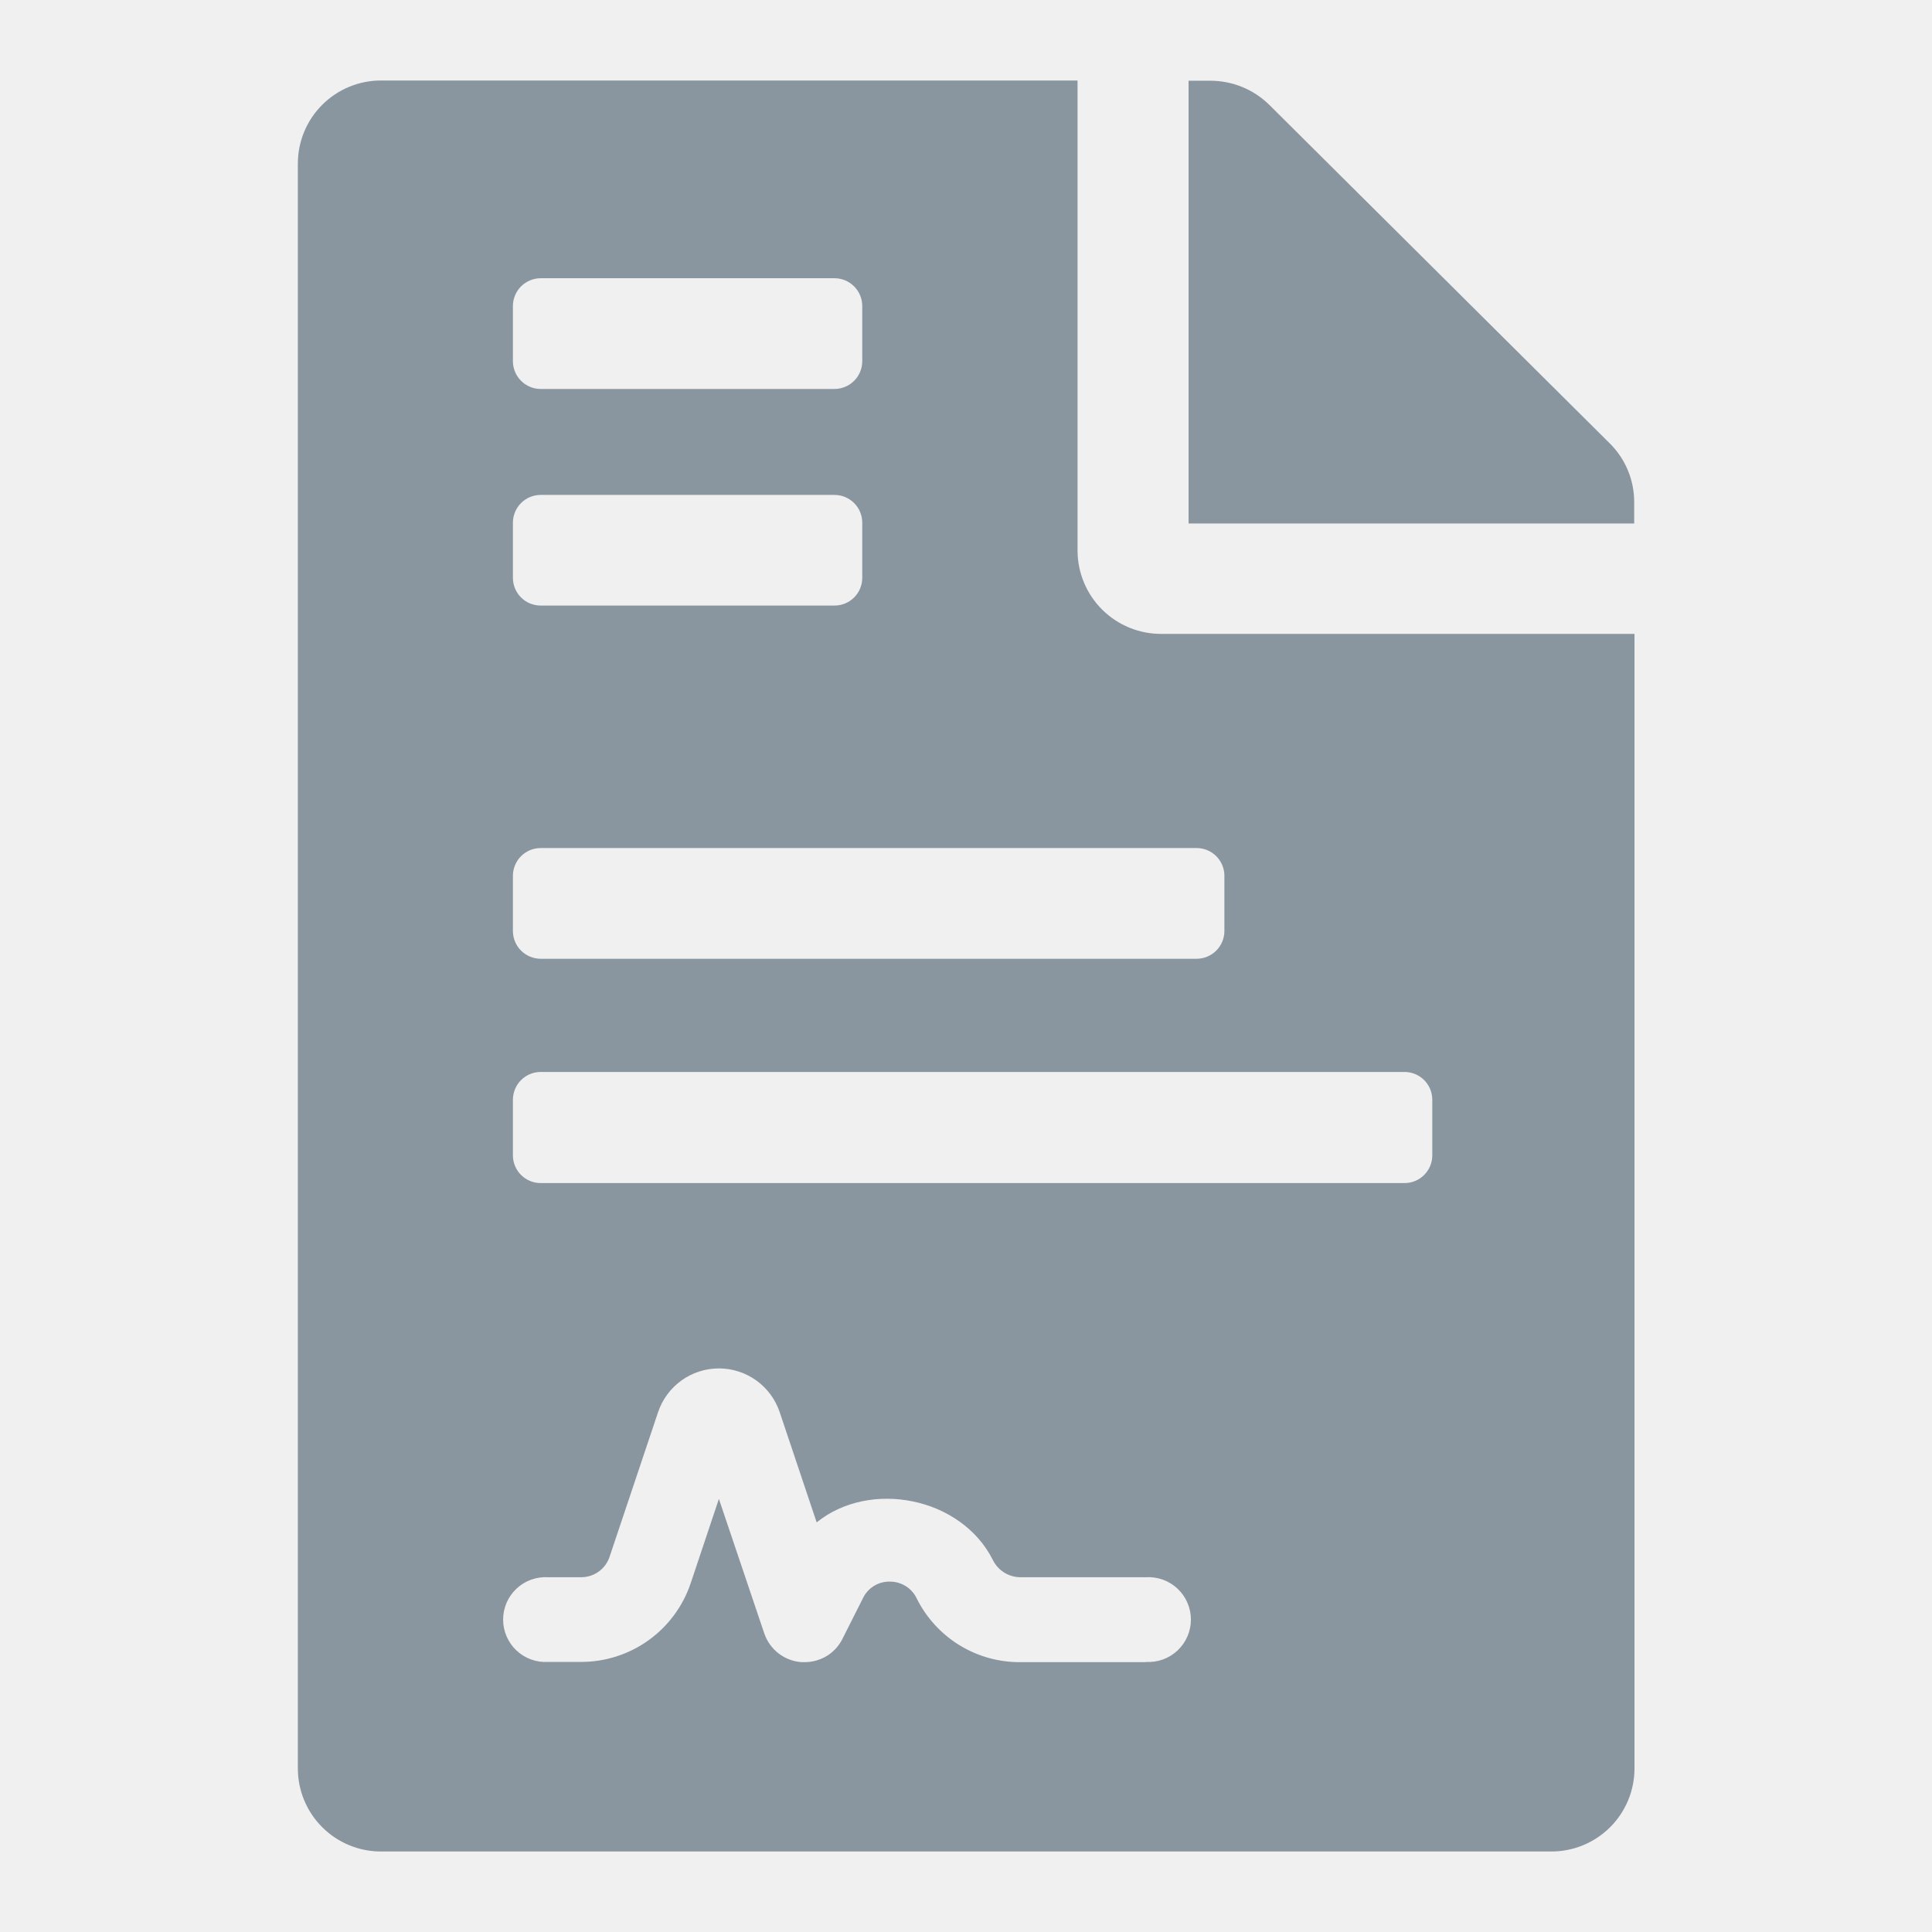
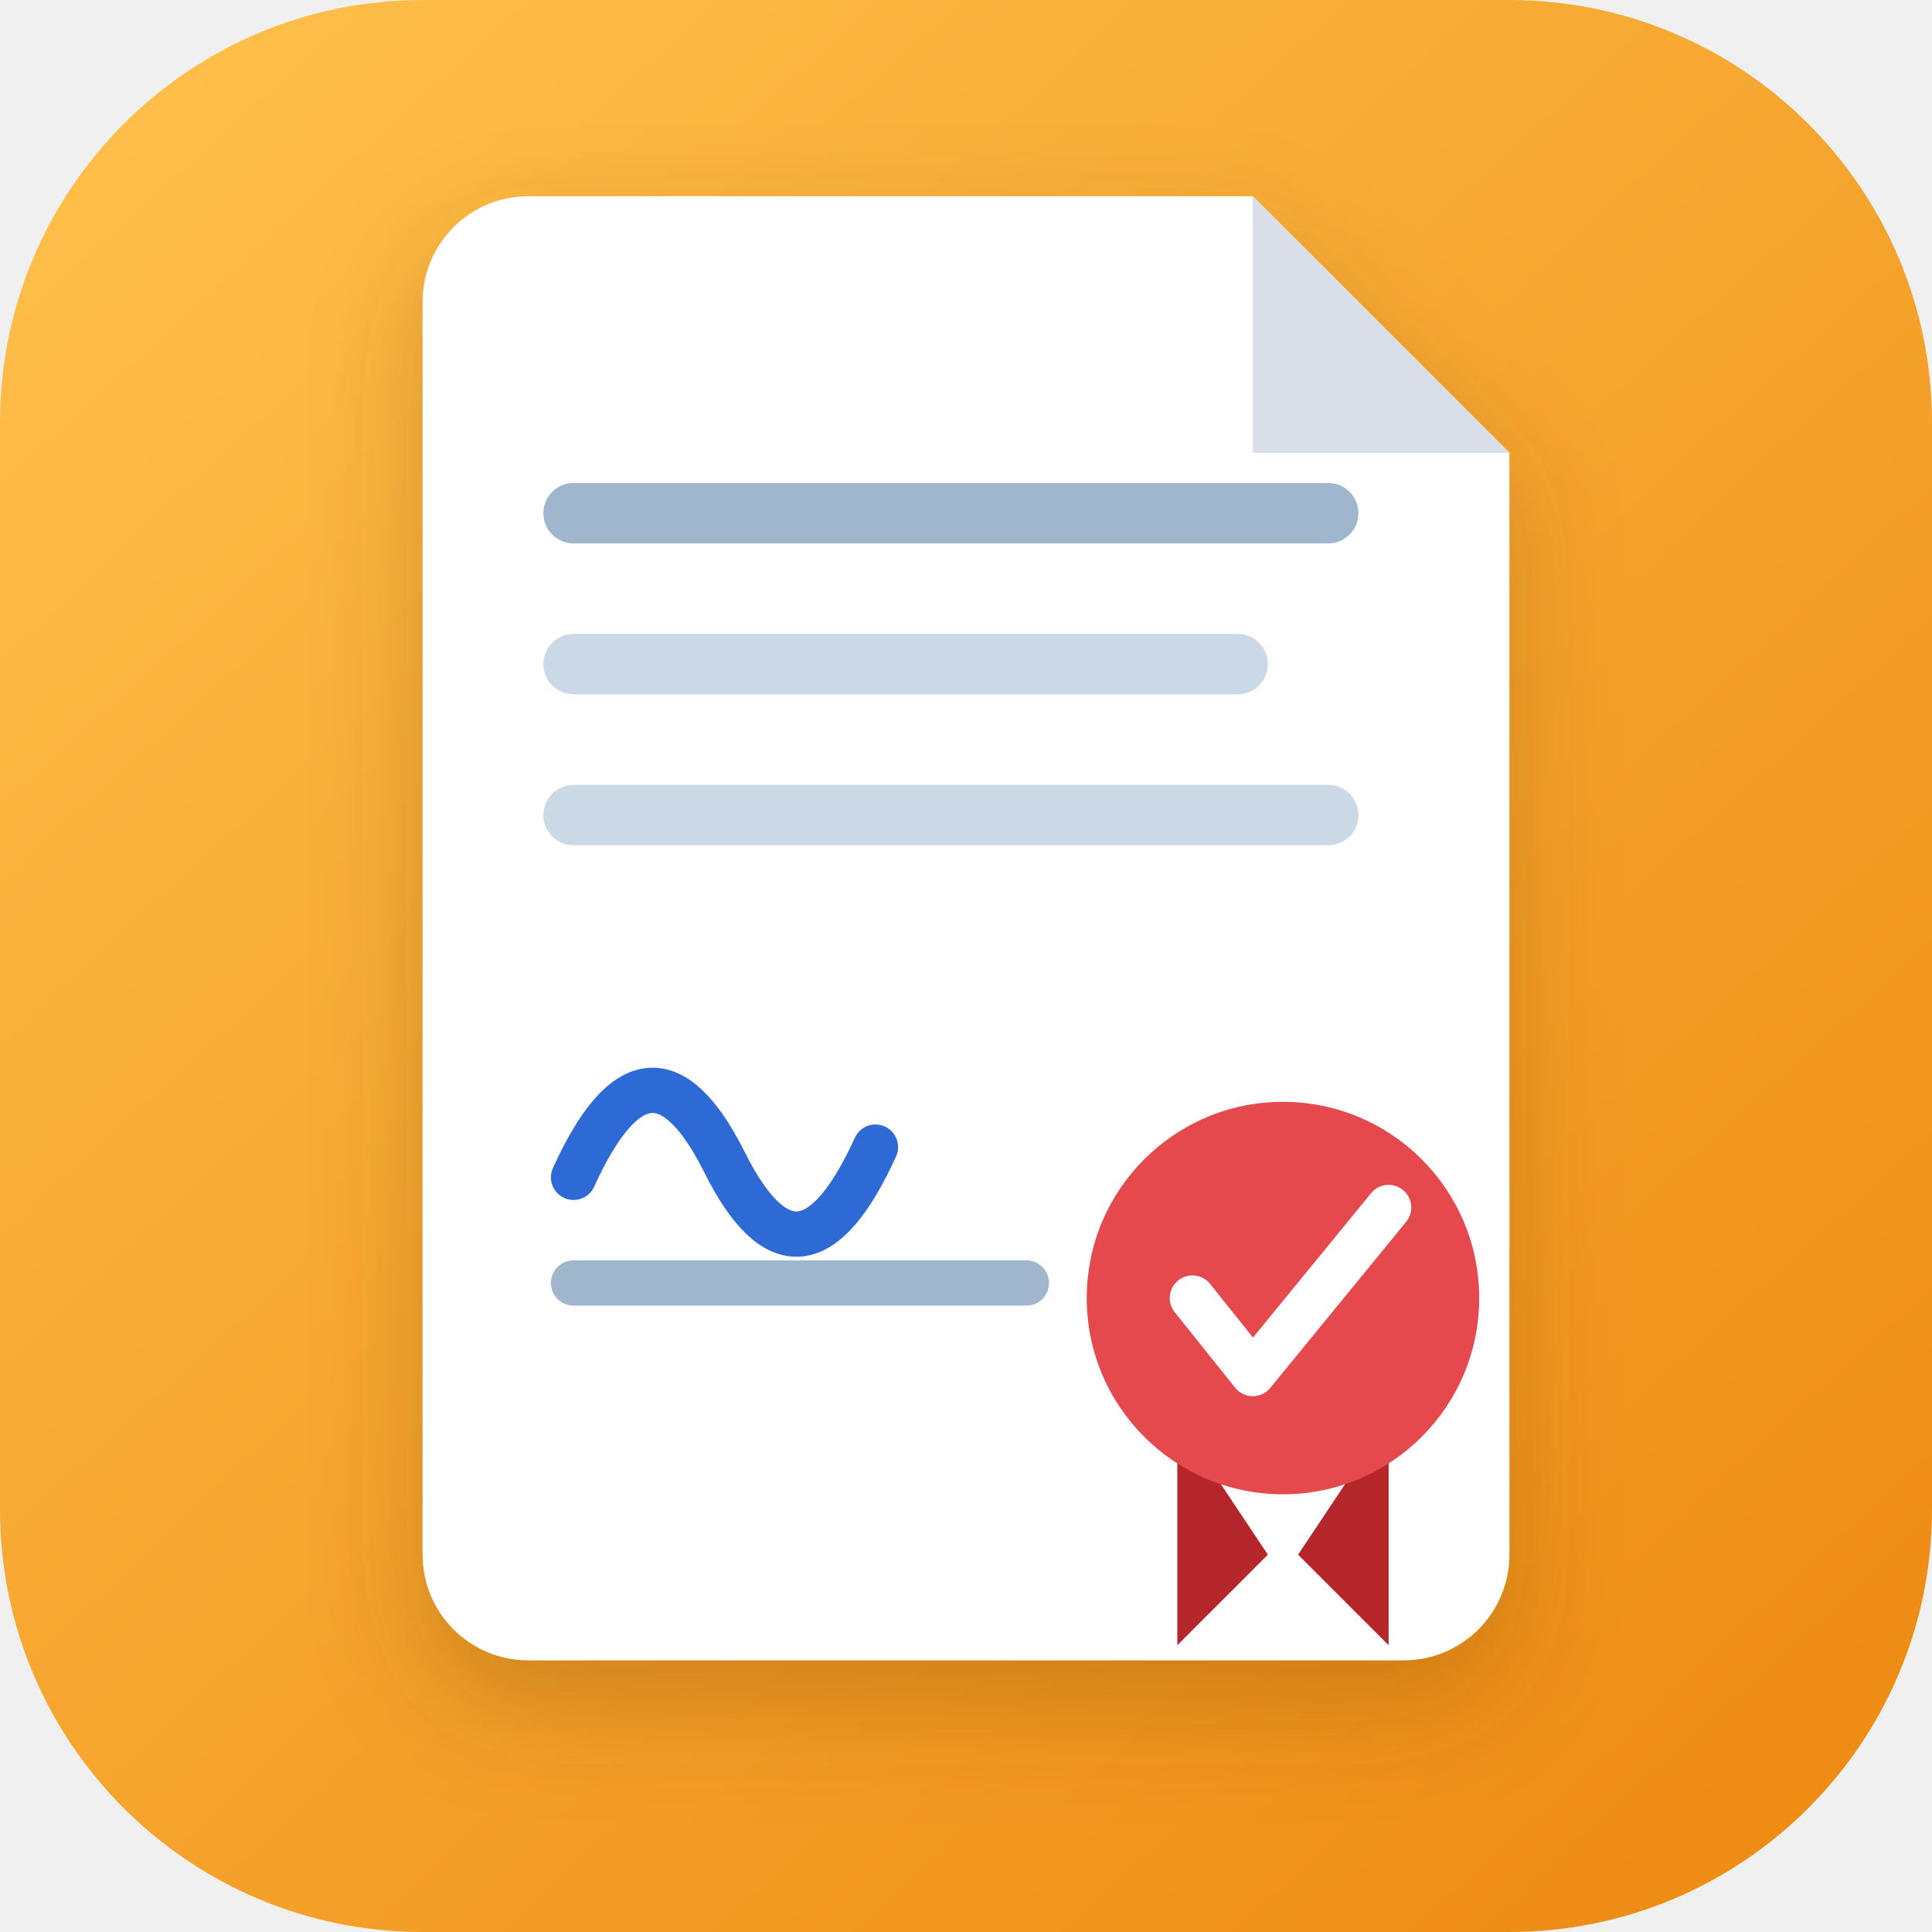
- <svg xmlns="http://www.w3.org/2000/svg" width="240" height="240" viewBox="0 0 240 240" fill="none">
-   <g clip-path="url(#clip0_8254_391046)">
-     <path d="M200.01 55.119L157.684 13.032C155.724 11.1 153.081 10.021 150.329 10.029H147.65V65.029H203.004V62.408C203.012 61.055 202.752 59.715 202.238 58.464C201.724 57.212 200.967 56.076 200.01 55.119Z" fill="#89969F" />
-     <path d="M133.857 68.434V10H47.378C46.019 9.992 44.671 10.254 43.413 10.768C42.155 11.283 41.011 12.041 40.047 12.999C39.082 13.957 38.317 15.097 37.794 16.351C37.271 17.606 37.001 18.952 37 20.311V219.689C37.001 221.048 37.271 222.394 37.794 223.649C38.317 224.904 39.082 226.043 40.047 227.001C41.011 227.959 42.155 228.717 43.413 229.232C44.671 229.746 46.019 230.008 47.378 230H192.664C194.024 230.008 195.371 229.746 196.629 229.232C197.888 228.717 199.032 227.959 199.996 227.001C200.96 226.043 201.726 224.904 202.249 223.649C202.772 222.394 203.041 221.048 203.043 219.689V78.745H144.236C141.494 78.748 138.863 77.664 136.918 75.732C134.973 73.8 133.873 71.176 133.857 68.434ZM63.716 38.007C63.717 37.553 63.807 37.105 63.982 36.686C64.157 36.268 64.412 35.888 64.734 35.568C65.055 35.248 65.437 34.995 65.856 34.823C66.275 34.65 66.725 34.562 67.178 34.563H103.65C104.104 34.562 104.553 34.65 104.973 34.823C105.392 34.995 105.773 35.248 106.095 35.568C106.416 35.888 106.672 36.268 106.847 36.686C107.021 37.105 107.112 37.553 107.113 38.007V44.884C107.108 45.798 106.741 46.673 106.092 47.317C105.442 47.961 104.565 48.321 103.65 48.318H67.178C66.264 48.321 65.386 47.961 64.737 47.317C64.088 46.673 63.721 45.798 63.716 44.884V38.007ZM63.716 64.914C63.721 64 64.088 63.125 64.737 62.481C65.386 61.837 66.264 61.477 67.178 61.48H103.65C104.565 61.477 105.442 61.837 106.092 62.481C106.741 63.125 107.108 64 107.113 64.914V71.791C107.112 72.244 107.021 72.693 106.846 73.111C106.672 73.528 106.416 73.908 106.094 74.227C105.773 74.546 105.391 74.798 104.972 74.969C104.552 75.141 104.103 75.228 103.65 75.225H67.178C66.725 75.228 66.276 75.141 65.857 74.969C65.437 74.798 65.056 74.546 64.734 74.227C64.413 73.908 64.157 73.528 63.982 73.111C63.807 72.693 63.717 72.244 63.716 71.791V64.914ZM142.361 206.479H126.712C124.057 206.491 121.451 205.761 119.189 204.372C116.926 202.983 115.096 200.989 113.904 198.617C113.609 197.971 113.132 197.426 112.533 197.045C111.934 196.665 111.237 196.467 110.528 196.474C109.838 196.461 109.159 196.646 108.57 197.008C107.982 197.369 107.51 197.89 107.209 198.511L104.664 203.562C104.237 204.434 103.574 205.169 102.751 205.685C101.911 206.202 100.945 206.477 99.958 206.479H99.585C98.542 206.409 97.544 206.03 96.716 205.391C95.889 204.753 95.269 203.883 94.936 202.892L89.303 186.201L85.783 196.723C84.817 199.561 82.987 202.025 80.549 203.77C78.112 205.515 75.188 206.452 72.19 206.45H68.087C67.369 206.494 66.651 206.39 65.975 206.145C65.299 205.9 64.68 205.52 64.157 205.027C63.633 204.534 63.216 203.939 62.931 203.28C62.646 202.62 62.499 201.908 62.499 201.19C62.499 200.471 62.646 199.759 62.931 199.1C63.216 198.44 63.633 197.845 64.157 197.352C64.68 196.859 65.299 196.479 65.975 196.234C66.651 195.989 67.369 195.885 68.087 195.929H72.19C72.969 195.931 73.729 195.689 74.363 195.236C74.996 194.783 75.471 194.142 75.72 193.403L81.756 175.402C82.29 173.824 83.305 172.453 84.659 171.482C86.013 170.511 87.637 169.989 89.303 169.989C90.969 169.989 92.593 170.511 93.946 171.482C95.3 172.453 96.315 173.824 96.85 175.402L101.45 189.118C108.012 183.79 119.376 185.923 123.336 193.786C123.645 194.418 124.124 194.953 124.718 195.331C125.312 195.709 125.999 195.916 126.703 195.929H142.351C143.069 195.885 143.788 195.989 144.464 196.234C145.139 196.479 145.758 196.859 146.282 197.352C146.805 197.845 147.222 198.44 147.507 199.1C147.792 199.759 147.939 200.471 147.939 201.19C147.939 201.908 147.792 202.62 147.507 203.28C147.222 203.939 146.805 204.534 146.282 205.027C145.758 205.52 145.139 205.9 144.464 206.145C143.788 206.39 143.069 206.494 142.351 206.45L142.361 206.479ZM177.924 136.653V143.53C177.923 143.983 177.832 144.432 177.658 144.85C177.483 145.268 177.227 145.647 176.906 145.966C176.584 146.285 176.203 146.537 175.783 146.709C175.364 146.88 174.915 146.967 174.462 146.964H67.178C66.725 146.967 66.276 146.88 65.857 146.709C65.437 146.537 65.056 146.285 64.734 145.966C64.413 145.647 64.157 145.268 63.982 144.85C63.807 144.432 63.717 143.983 63.716 143.53V136.596C63.721 135.681 64.088 134.807 64.737 134.163C65.386 133.519 66.264 133.159 67.178 133.162H174.433C174.888 133.157 175.34 133.242 175.762 133.412C176.184 133.582 176.568 133.834 176.893 134.153C177.217 134.472 177.475 134.852 177.652 135.271C177.829 135.69 177.922 136.141 177.924 136.596V136.653ZM152.098 108.79V115.667C152.093 116.581 151.726 117.456 151.077 118.1C150.428 118.743 149.55 119.103 148.636 119.101H67.178C66.264 119.103 65.386 118.743 64.737 118.1C64.088 117.456 63.721 116.581 63.716 115.667V108.79C63.717 108.336 63.807 107.887 63.982 107.469C64.157 107.05 64.412 106.67 64.734 106.351C65.055 106.031 65.437 105.778 65.856 105.605C66.275 105.433 66.725 105.345 67.178 105.346H148.607C149.518 105.336 150.396 105.686 151.05 106.32C151.704 106.954 152.081 107.821 152.098 108.732V108.79Z" fill="#89969F" />
+ <svg xmlns="http://www.w3.org/2000/svg" viewBox="0 0 128 128" width="128" height="128" role="img" aria-label="Contracts">
+   <defs>
+     <linearGradient id="bg" x1="0%" y1="0%" x2="92%" y2="100%">
+       <stop offset="0%" stop-color="#FFC24D" />
+       <stop offset="100%" stop-color="#ED8A12" />
+     </linearGradient>
+     <filter id="lift" x="-30%" y="-30%" width="160%" height="160%">
+       <feDropShadow dx="0" dy="3" stdDeviation="3.5" flood-color="#7A3D00" flood-opacity="0.30" />
+     </filter>
+   </defs>
+   <rect width="128" height="128" rx="28" fill="url(#bg)" />
+   <g transform="translate(64,64)" filter="url(#lift)">
+     <path d="M-36,-44 a7,7 0 0 1 7,-7 H19 L36,-34 V39 a7,7 0 0 1 -7,7 H-29 a7,7 0 0 1 -7,-7 Z" fill="#ffffff" />
+     <polygon points="19,-51 19,-34 36,-34" fill="#D9DEE8" />
+     <line x1="-26" y1="-30" x2="24" y2="-30" stroke="#9FB6CC" stroke-width="4" stroke-linecap="round" />
+     <line x1="-26" y1="-20" x2="18" y2="-20" stroke="#CBD8E6" stroke-width="4" stroke-linecap="round" />
+     <line x1="-26" y1="-10" x2="24" y2="-10" stroke="#CBD8E6" stroke-width="4" stroke-linecap="round" />
+     <path d="M-26,14 q5,-11 10,-1 t10,-1" fill="none" stroke="#2F6BD6" stroke-width="3" stroke-linecap="round" />
+     <line x1="-26" y1="21" x2="4" y2="21" stroke="#9FB6CC" stroke-width="3" stroke-linecap="round" />
+     <polygon points="14,30 14,45 20,39" fill="#B4262C" />
+     <polygon points="28,30 28,45 22,39" fill="#B4262C" />
+     <circle cx="21" cy="22" r="13" fill="#E5484D" />
+     <polyline points="15,22 19,27 28,16" fill="none" stroke="#ffffff" stroke-width="3" stroke-linecap="round" stroke-linejoin="round" />
  </g>
-   <defs>
-     <clipPath id="clip0_8254_391046">
-       <rect width="166.043" height="220" fill="white" transform="translate(37 10)" />
-     </clipPath>
-   </defs>
</svg>
